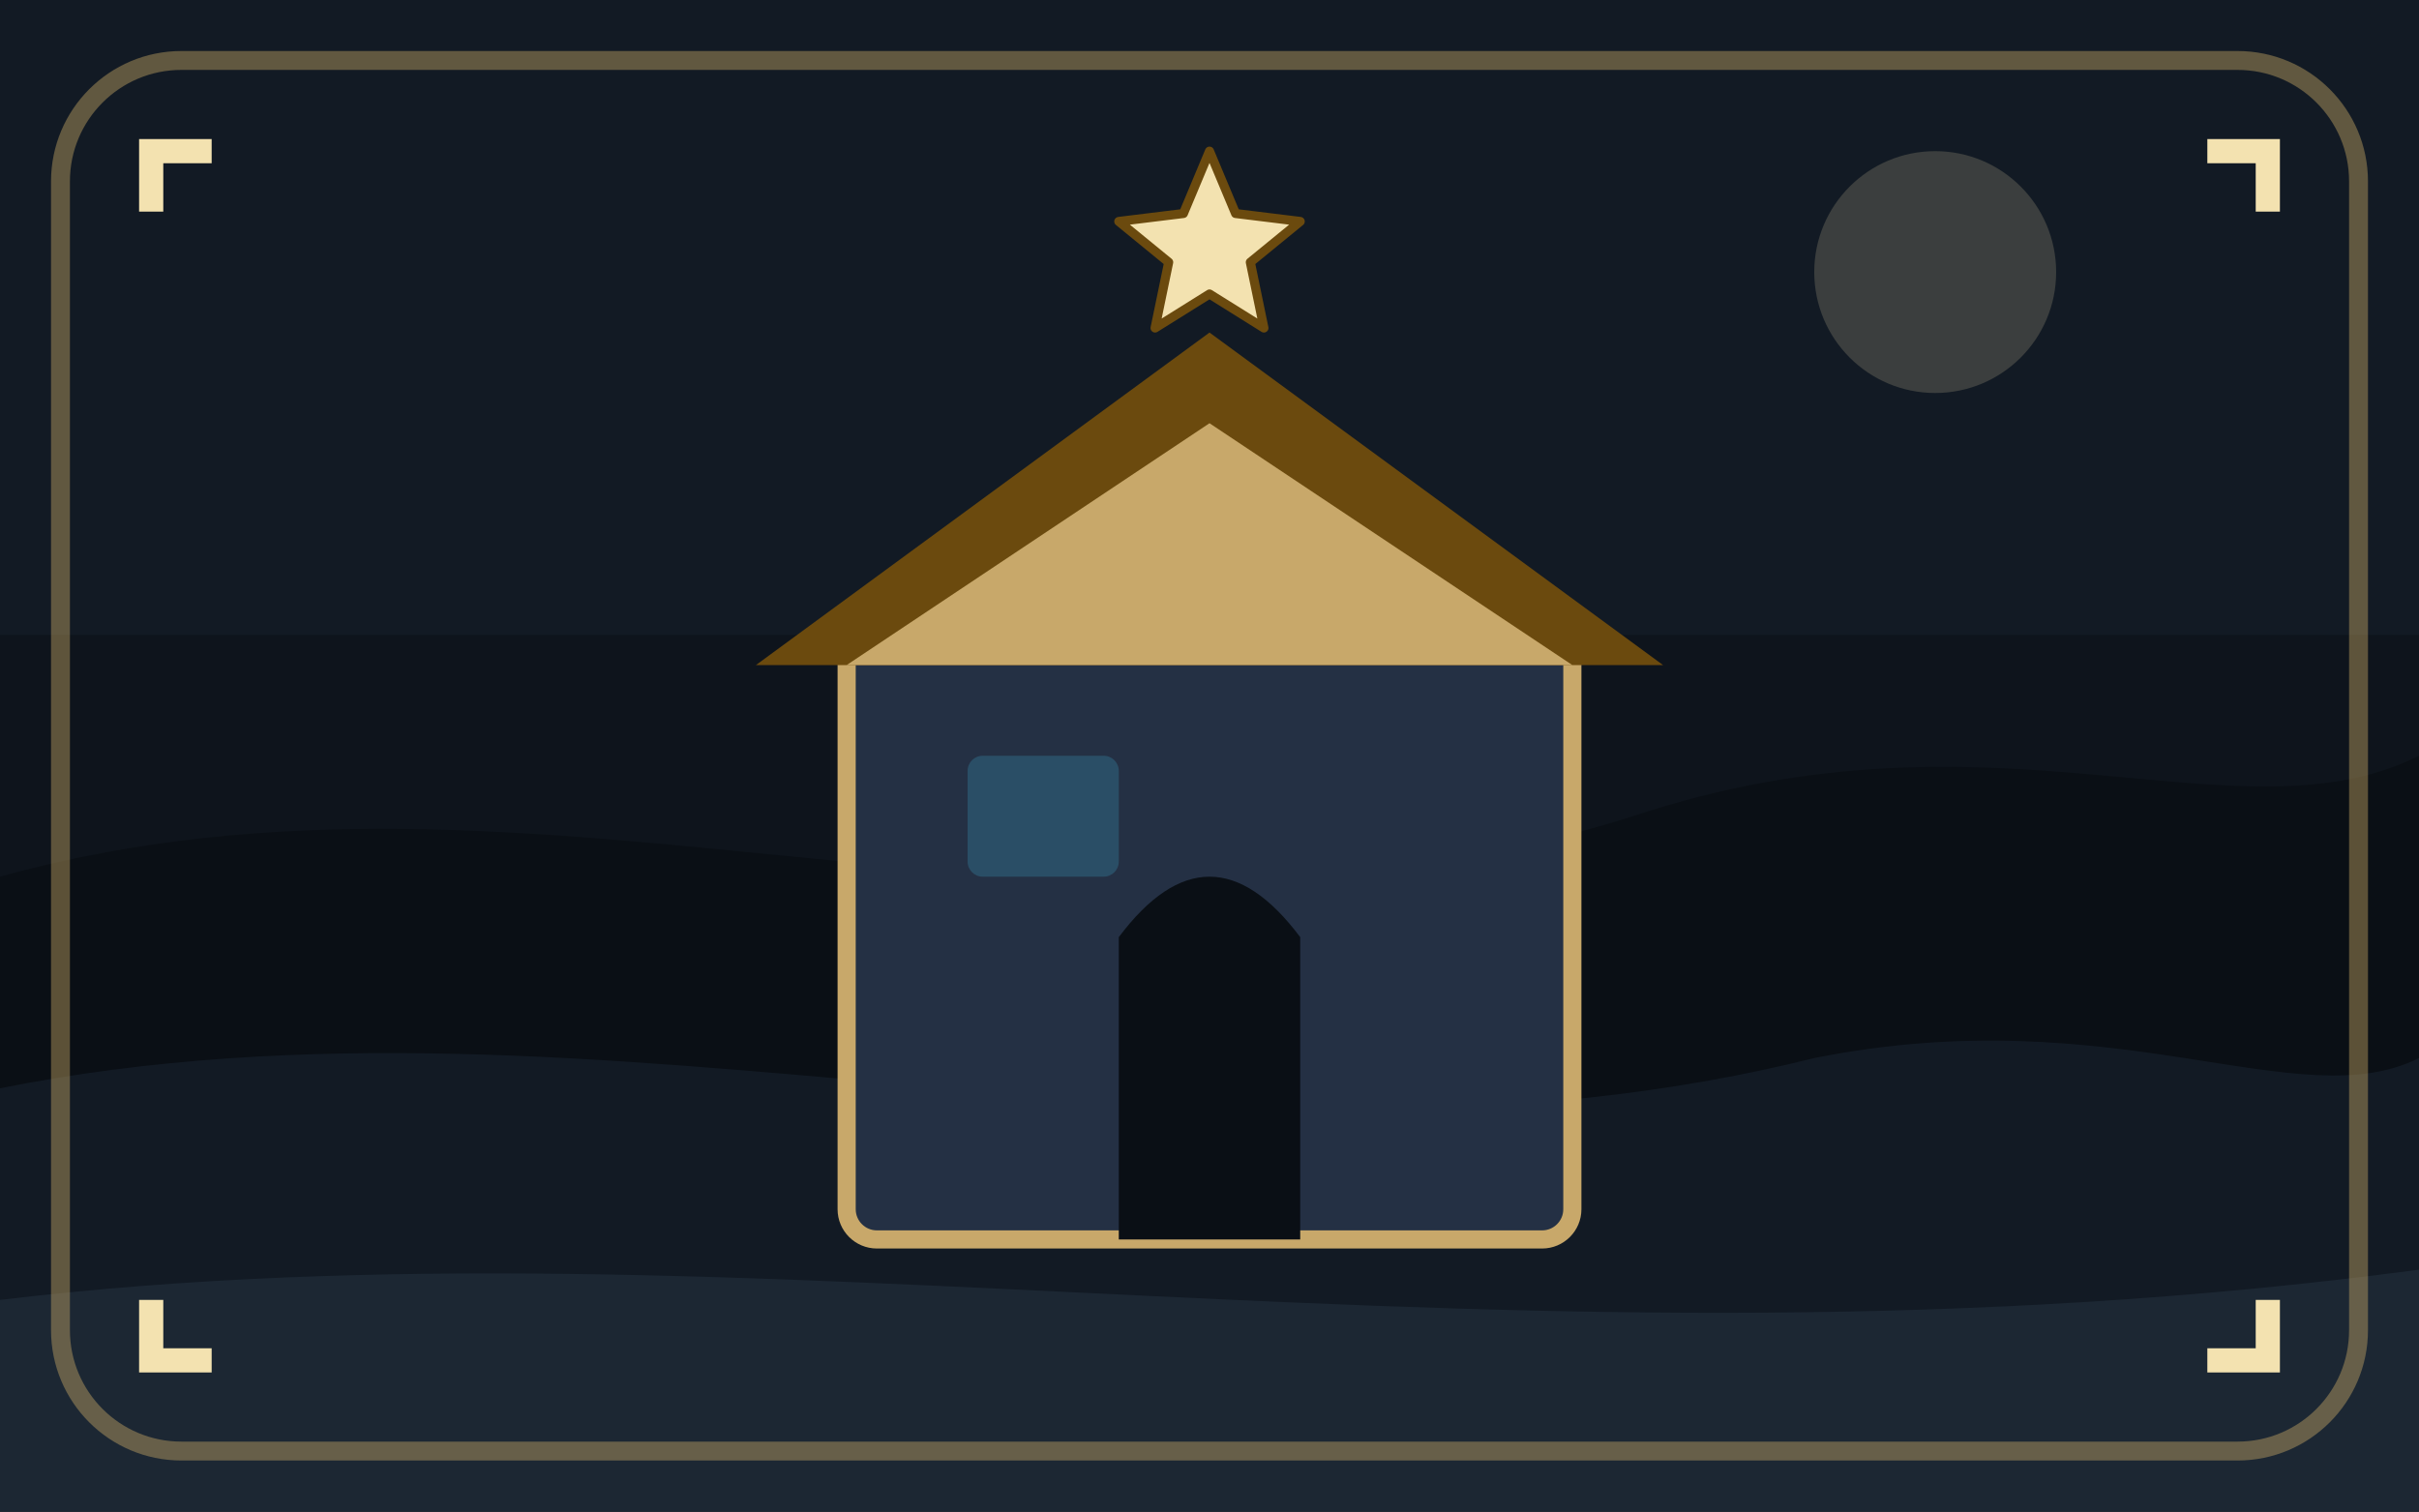
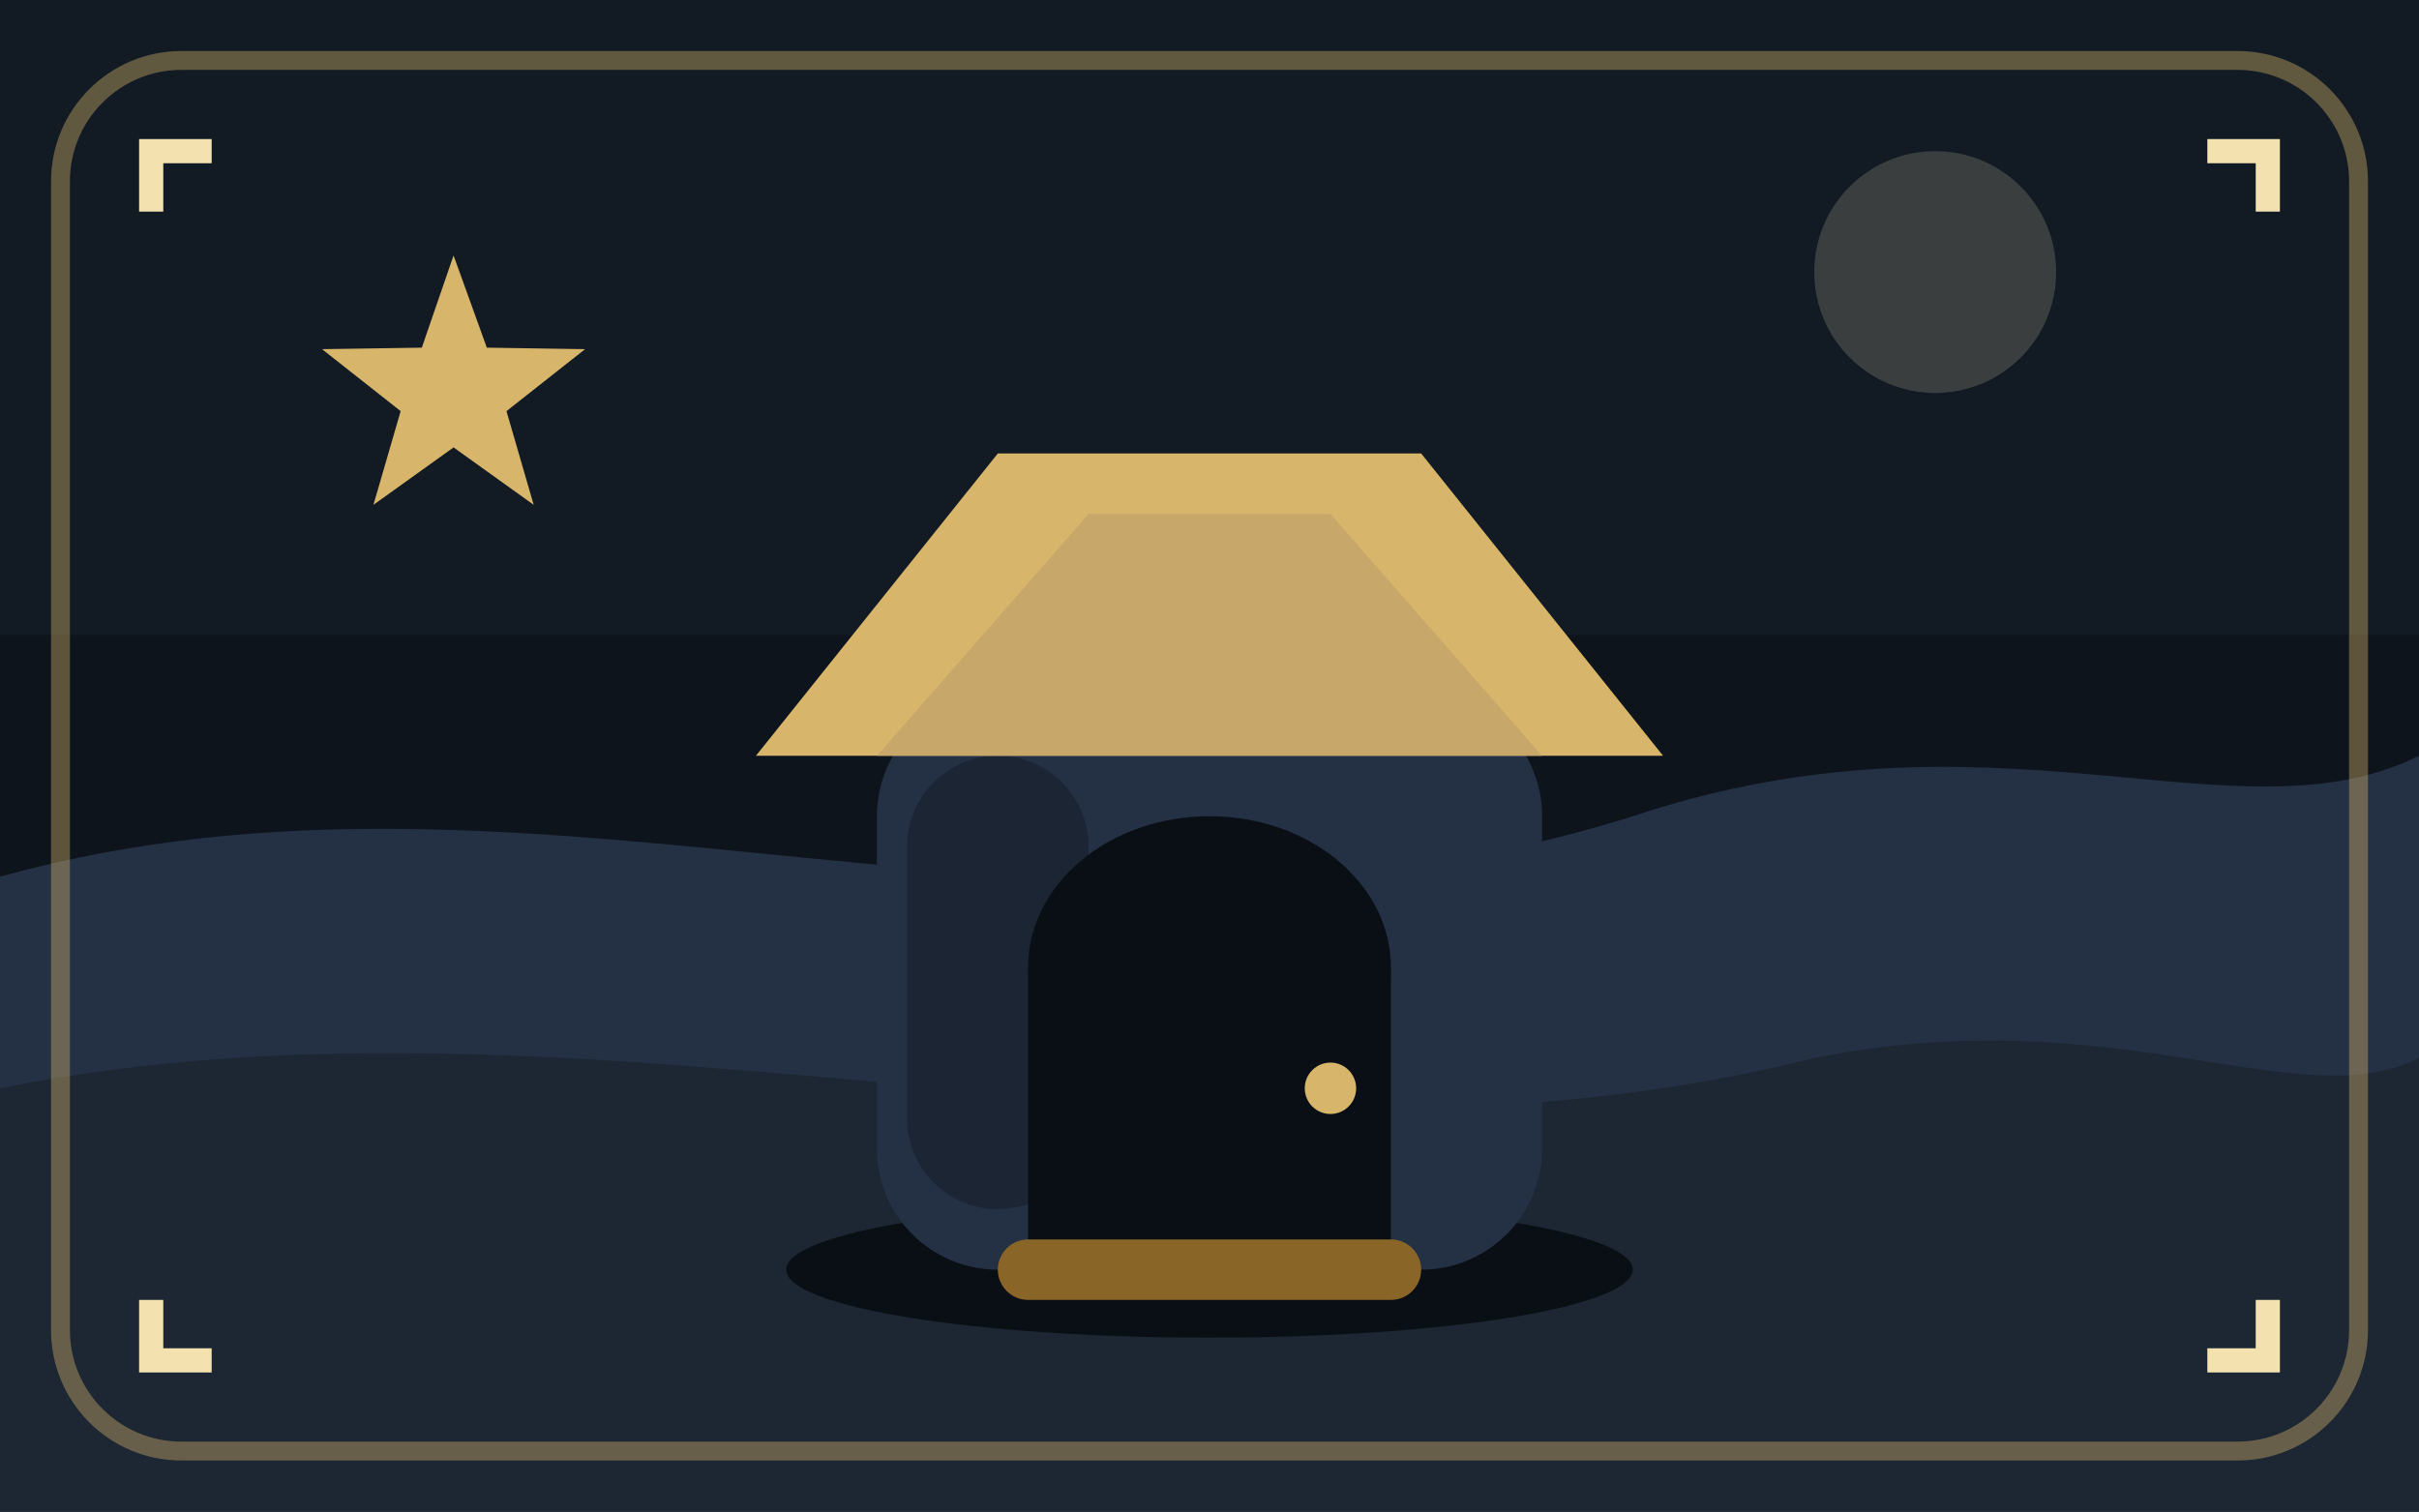
<svg xmlns="http://www.w3.org/2000/svg" viewBox="0 0 160 100">
  <rect width="160" height="100" fill="#0e141c" />
  <rect width="160" height="42" fill="#121a24" />
  <circle cx="128" cy="18" r="8" fill="#f3e2b0" opacity="0.18" />
-   <path d="M0 58 C36 48 70 66 108 54 C132 46 148 56 160 50 V100 H0 Z" fill="#0a0f15" />
-   <path d="M0 72 C40 64 80 80 120 70 C140 66 152 74 160 70 V100 H0 Z" fill="#121a24" />
+   <path d="M0 58 C36 48 70 66 108 54 C132 46 148 56 160 50 V100 H0 Z" fill="#243044" />
+   <path d="M0 72 C40 64 80 80 120 70 C140 66 152 74 160 70 V100 H0 Z" fill="#1c2733" />
  <path d="M0 86 C50 80 100 92 160 84 V100 H0 Z" fill="#1c2733" />
-   <rect x="56" y="42" width="48" height="40" rx="2" fill="#243044" stroke="#c8a86a" stroke-width="1.2" />
-   <path d="M50 44 H110 L80 22 Z" fill="#6b4a0e" />
-   <path d="M56 44 H104 L80 28 Z" fill="#c8a86a" />
-   <rect x="64" y="50" width="10" height="8" rx="1" fill="#2a4e66" />
-   <path d="M74 82 V62 Q80 54 86 62 V82 Z" fill="#0a0f15" />
-   <path transform="translate(80 16) scale(0.75)" d="M0 -8 L2.3 -2.5 L8 -1.8 L3.6 1.8 L4.8 7.6 L0 4.6 L-4.8 7.6 L-3.6 1.8 L-8 -1.8 L-2.3 -2.5 Z" fill="#f3e2b0" stroke="#6b4a0e" stroke-width="0.8" stroke-linejoin="round" />
+   <path d="M30 16.9 L32.2 23 L38.7 23.1 L33.5 27.2 L35.3 33.4 L30 29.6 L24.7 33.4 L26.5 27.2 L21.3 23.1 L27.9 23 Z" fill="#d7b56a" />
+   <ellipse cx="80" cy="84" rx="28" ry="4.5" fill="#0a0f15" />
+   <rect x="58" y="46" width="44" height="38" rx="8" fill="#243044" />
+   <rect x="60" y="50" width="12" height="30" rx="6" fill="#121a24" opacity="0.5" />
+   <path d="M50 50 L66 30 H94 L110 50 Z" fill="#d7b56a" />
+   <path d="M58 50 L72 34 H88 L102 50 Z" fill="#c8a86a" />
+   <rect x="68" y="64" width="24" height="20" fill="#0a0f15" />
+   <ellipse cx="80" cy="64" rx="12" ry="10" fill="#0a0f15" />
+   <circle cx="88" cy="72" r="1.7" fill="#d7b56a" />
+   <rect x="66" y="82" width="28" height="4" rx="2" fill="#8a6528" />
  <rect x="4" y="4" width="152" height="92" rx="8" fill="none" stroke="#d7b56a" stroke-opacity="0.4" stroke-width="1.25" />
  <g fill="none" stroke="#f3e2b0" stroke-width="1.6" stroke-linecap="butt">
    <path d="M10 14 V10 H14" />
    <path d="M146 10 H150 V14" />
    <path d="M10 86 V90 H14" />
    <path d="M150 86 V90 H146" />
  </g>
</svg>
